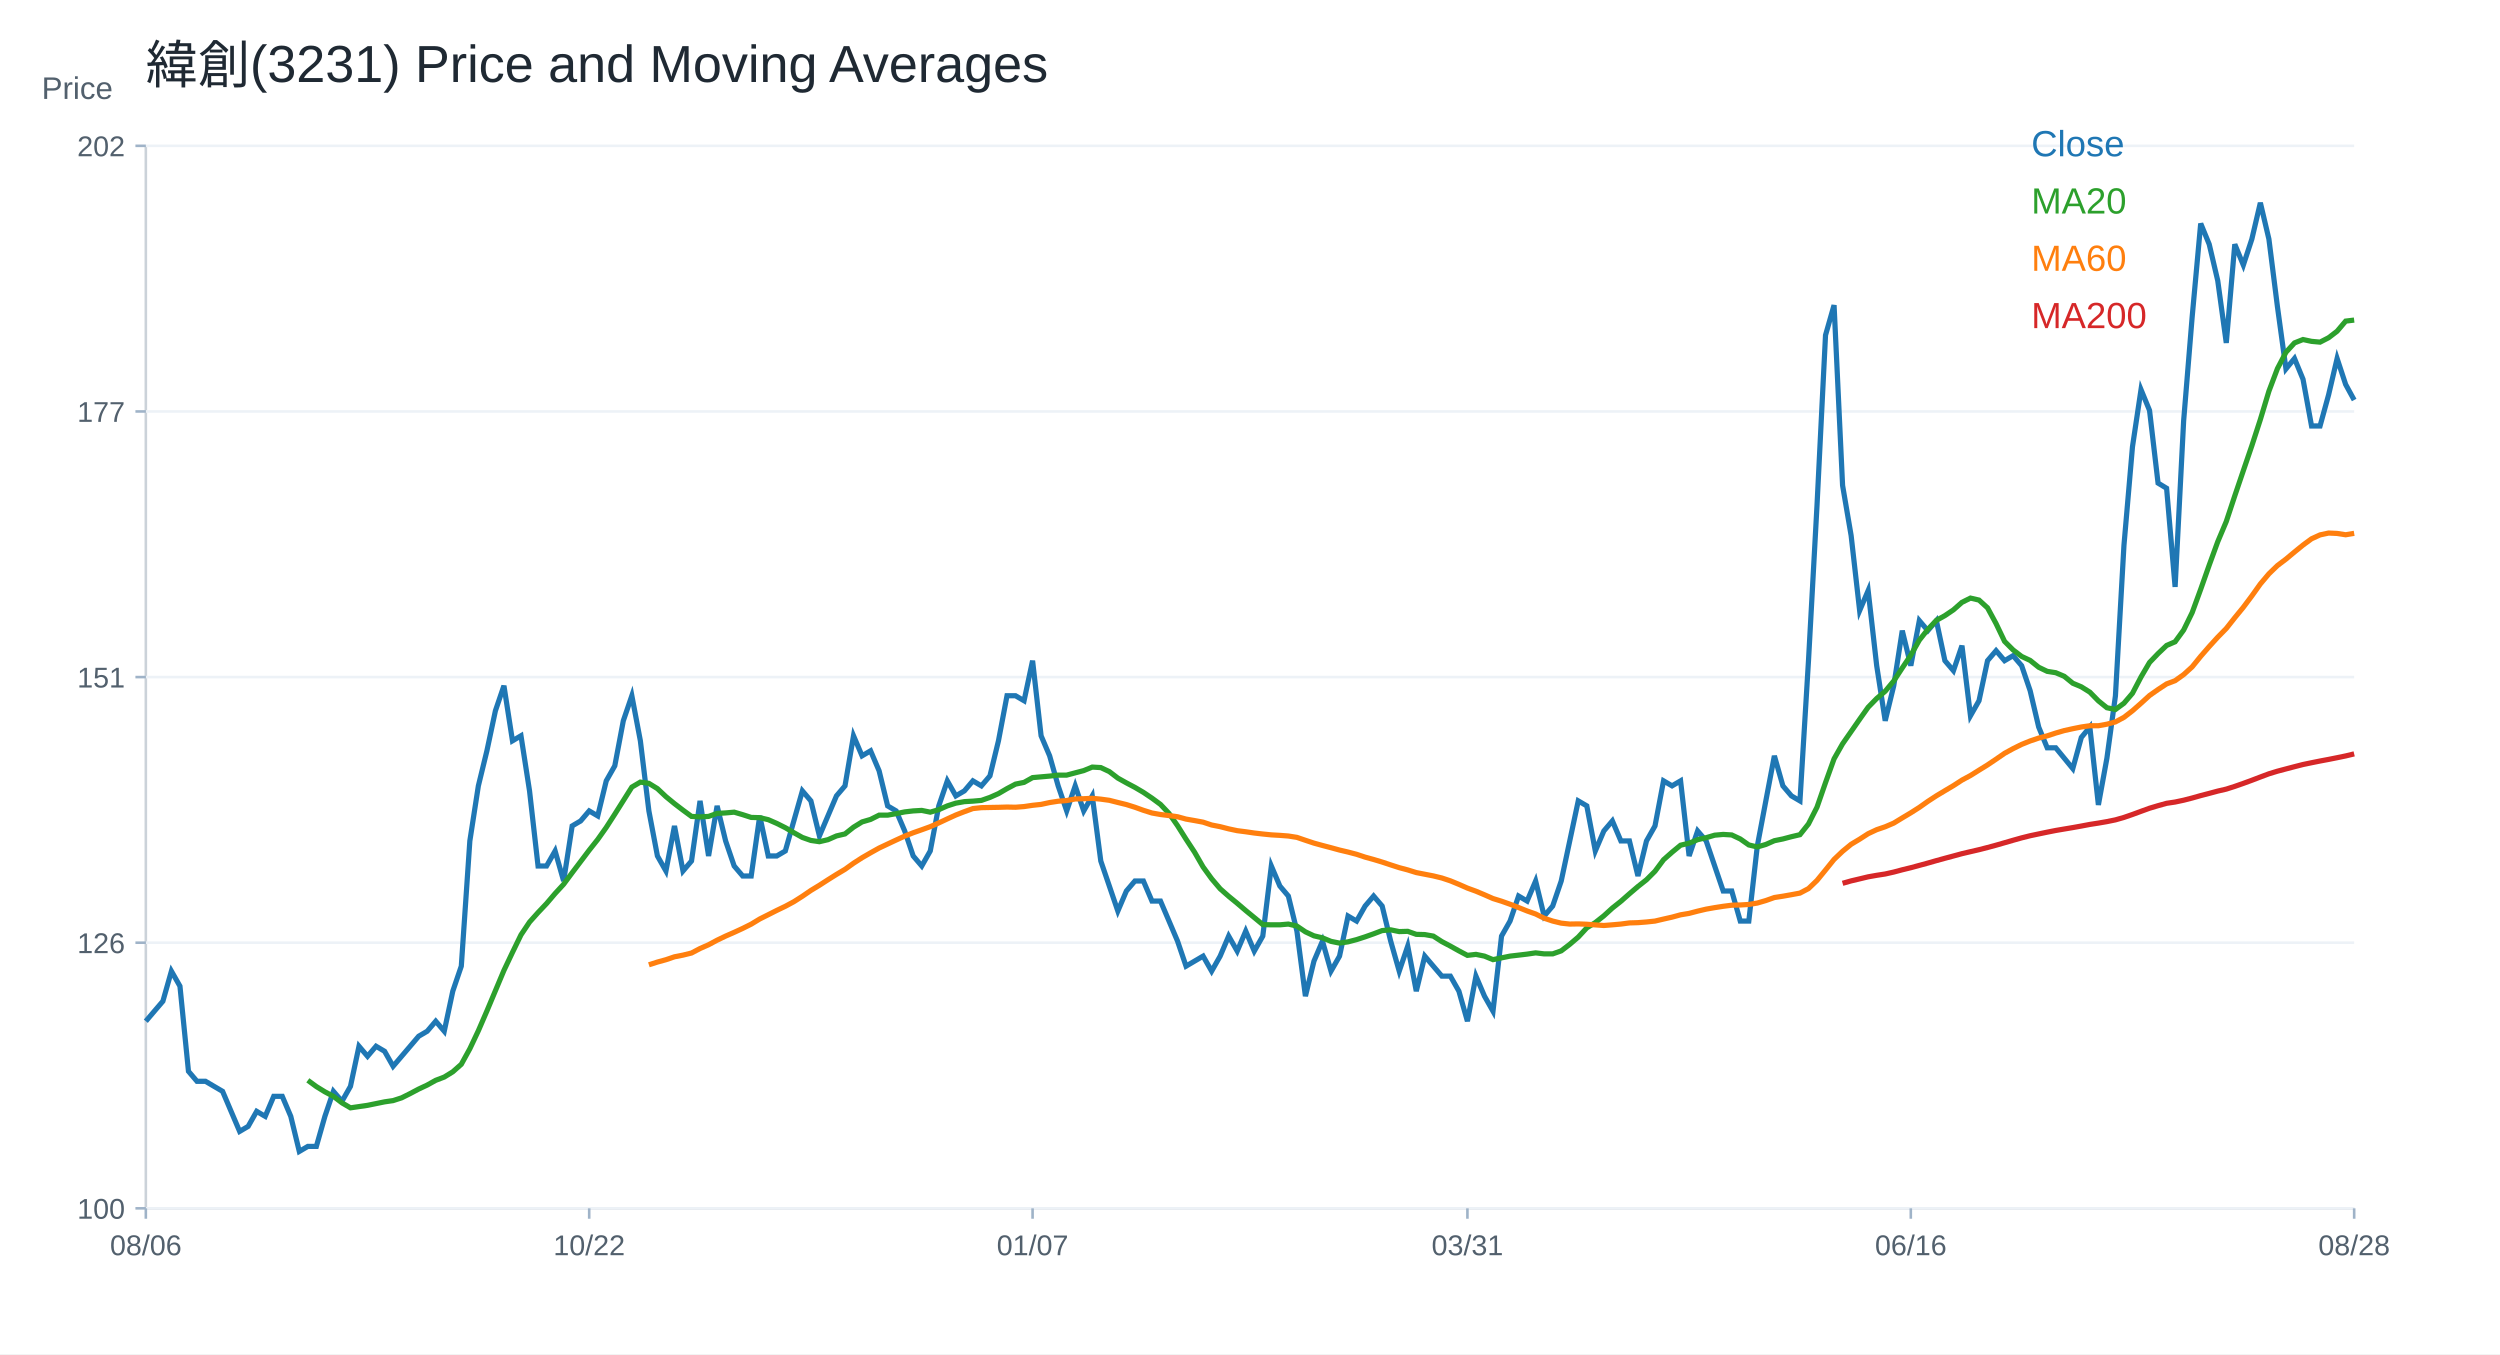
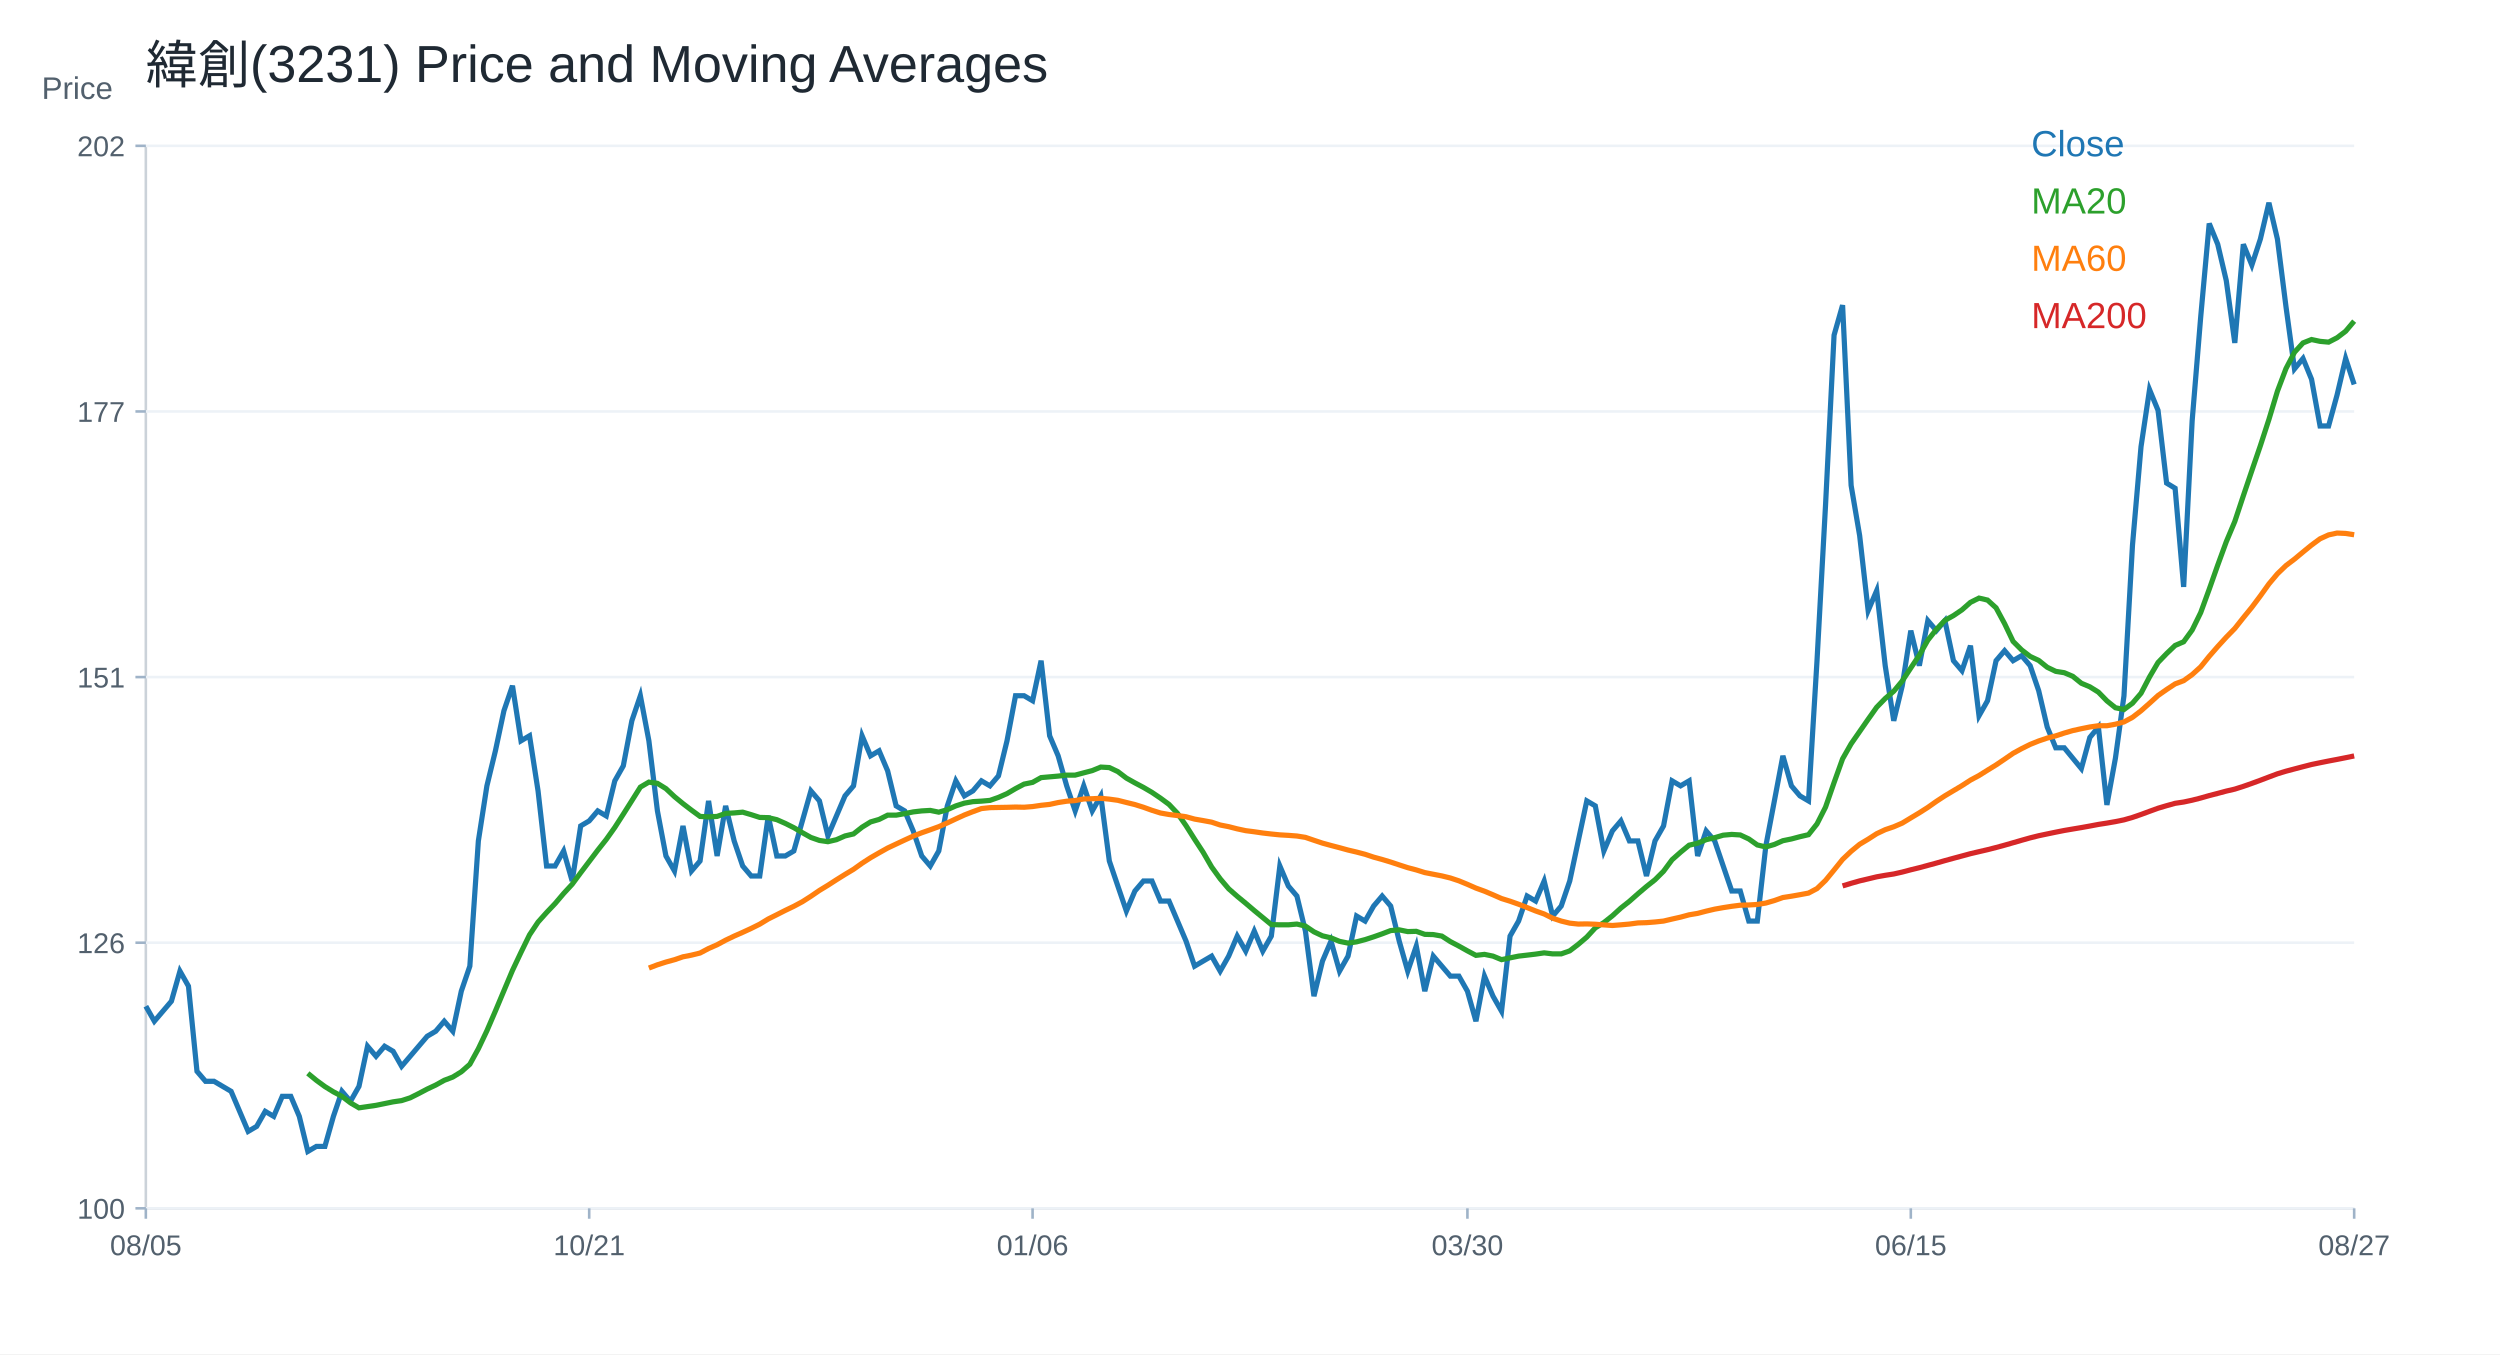
<svg xmlns="http://www.w3.org/2000/svg" width="960" height="520" viewBox="0 0 960 520">
  <rect width="100%" height="100%" fill="white" />
  <text x="56.00" y="32.00" font-size="20" font-family="Arial" fill="#1f2933" text-anchor="start">緯創(3231) Price and Moving Averages</text>
  <line x1="56" y1="464" x2="904" y2="464" stroke="#cbd2d9" />
  <line x1="56" y1="56" x2="56" y2="464" stroke="#cbd2d9" />
  <text x="16.00" y="38.00" font-size="12" font-family="Arial" fill="#52606d" text-anchor="start">Price</text>
  <line x1="56" y1="464.00" x2="904" y2="464.00" stroke="#edf2f7" />
  <line x1="52" y1="464.00" x2="56" y2="464.00" stroke="#9fb3c8" />
  <text x="48.00" y="468.00" font-size="11" font-family="Arial" fill="#52606d" text-anchor="end">100</text>
  <line x1="56" y1="362.00" x2="904" y2="362.00" stroke="#edf2f7" />
  <line x1="52" y1="362.00" x2="56" y2="362.00" stroke="#9fb3c8" />
  <text x="48.00" y="366.00" font-size="11" font-family="Arial" fill="#52606d" text-anchor="end">126</text>
  <line x1="56" y1="260.00" x2="904" y2="260.00" stroke="#edf2f7" />
  <line x1="52" y1="260.00" x2="56" y2="260.00" stroke="#9fb3c8" />
  <text x="48.00" y="264.00" font-size="11" font-family="Arial" fill="#52606d" text-anchor="end">151</text>
  <line x1="56" y1="158.00" x2="904" y2="158.00" stroke="#edf2f7" />
  <line x1="52" y1="158.00" x2="56" y2="158.00" stroke="#9fb3c8" />
  <text x="48.00" y="162.00" font-size="11" font-family="Arial" fill="#52606d" text-anchor="end">177</text>
  <line x1="56" y1="56.00" x2="904" y2="56.00" stroke="#edf2f7" />
  <line x1="52" y1="56.00" x2="56" y2="56.00" stroke="#9fb3c8" />
  <text x="48.00" y="60.00" font-size="11" font-family="Arial" fill="#52606d" text-anchor="end">202</text>
  <line x1="56.00" y1="464" x2="56.00" y2="468" stroke="#9fb3c8" />
-   <text x="56.00" y="482.00" font-size="11" font-family="Arial" fill="#52606d" text-anchor="middle">08/06</text>
+   <text x="56.00" y="482.00" font-size="11" font-family="Arial" fill="#52606d" text-anchor="middle">08/05</text>
  <line x1="226.25" y1="464" x2="226.25" y2="468" stroke="#9fb3c8" />
-   <text x="226.25" y="482.00" font-size="11" font-family="Arial" fill="#52606d" text-anchor="middle">10/22</text>
+   <text x="226.25" y="482.00" font-size="11" font-family="Arial" fill="#52606d" text-anchor="middle">10/21</text>
  <line x1="396.51" y1="464" x2="396.51" y2="468" stroke="#9fb3c8" />
-   <text x="396.51" y="482.00" font-size="11" font-family="Arial" fill="#52606d" text-anchor="middle">01/07</text>
+   <text x="396.51" y="482.00" font-size="11" font-family="Arial" fill="#52606d" text-anchor="middle">01/06</text>
  <line x1="563.49" y1="464" x2="563.49" y2="468" stroke="#9fb3c8" />
-   <text x="563.49" y="482.00" font-size="11" font-family="Arial" fill="#52606d" text-anchor="middle">03/31</text>
+   <text x="563.49" y="482.00" font-size="11" font-family="Arial" fill="#52606d" text-anchor="middle">03/30</text>
  <line x1="733.75" y1="464" x2="733.75" y2="468" stroke="#9fb3c8" />
-   <text x="733.75" y="482.00" font-size="11" font-family="Arial" fill="#52606d" text-anchor="middle">06/16</text>
+   <text x="733.75" y="482.00" font-size="11" font-family="Arial" fill="#52606d" text-anchor="middle">06/15</text>
  <line x1="904.00" y1="464" x2="904.00" y2="468" stroke="#9fb3c8" />
-   <text x="904.00" y="482.00" font-size="11" font-family="Arial" fill="#52606d" text-anchor="middle">08/28</text>
-   <polyline fill="none" stroke="#1f77b4" stroke-width="2" points="56.00,392.15 59.27,388.30 62.55,384.46 65.82,372.92 69.10,378.69 72.37,411.38 75.64,415.22 78.92,415.22 82.19,417.15 85.47,419.07 88.74,426.76 92.02,434.45 95.29,432.53 98.56,426.76 101.84,428.68 105.11,420.99 108.39,420.99 111.66,428.68 114.93,442.14 118.21,440.22 121.48,440.22 124.76,428.68 128.03,419.07 131.31,422.91 134.58,417.15 137.85,401.76 141.13,405.61 144.40,401.76 147.68,403.69 150.95,409.45 154.22,405.61 157.50,401.76 160.77,397.92 164.05,395.99 167.32,392.15 170.59,395.99 173.87,380.61 177.14,371.00 180.42,322.92 183.69,301.77 186.97,288.31 190.24,272.93 193.51,263.32 196.79,284.47 200.06,282.54 203.34,303.70 206.61,332.54 209.88,332.54 213.16,326.77 216.43,338.31 219.71,317.16 222.98,315.23 226.25,311.39 229.53,313.31 232.80,299.85 236.08,294.08 239.35,276.78 242.63,267.16 245.90,284.47 249.17,311.39 252.45,328.69 255.72,334.46 259.00,317.16 262.27,334.46 265.54,330.62 268.82,307.54 272.09,328.69 275.37,309.46 278.64,322.92 281.92,332.54 285.19,336.38 288.46,336.38 291.74,313.31 295.01,328.69 298.29,328.69 301.56,326.77 304.83,315.23 308.11,303.70 311.38,307.54 314.66,321.00 317.93,313.31 321.20,305.62 324.48,301.77 327.75,282.54 331.03,290.24 334.30,288.31 337.58,296.00 340.85,309.46 344.12,311.39 347.40,319.08 350.67,328.69 353.95,332.54 357.22,326.77 360.49,309.46 363.77,299.85 367.04,305.62 370.32,303.70 373.59,299.85 376.86,301.77 380.14,297.93 383.41,284.47 386.69,267.16 389.96,267.16 393.24,269.08 396.51,253.70 399.78,282.54 403.06,290.24 406.33,301.77 409.61,311.39 412.88,301.77 416.15,311.39 419.43,305.62 422.70,330.62 425.98,340.23 429.25,349.84 432.53,342.15 435.80,338.31 439.07,338.31 442.35,346.00 445.62,346.00 448.90,353.69 452.17,361.38 455.44,371.00 458.72,369.07 461.99,367.15 465.27,372.92 468.54,367.15 471.81,359.46 475.09,365.23 478.36,357.54 481.64,365.23 484.91,359.46 488.19,332.54 491.46,340.23 494.73,344.08 498.01,357.54 501.28,382.53 504.56,369.07 507.83,361.38 511.10,372.92 514.38,367.15 517.65,351.77 520.93,353.69 524.20,347.92 527.47,344.08 530.75,347.92 534.02,361.38 537.30,372.92 540.57,363.30 543.85,380.61 547.12,367.15 550.39,371.00 553.67,374.84 556.94,374.84 560.22,380.61 563.49,392.15 566.76,374.84 570.04,382.53 573.31,388.30 576.59,359.46 579.86,353.69 583.14,344.08 586.41,346.00 589.68,338.31 592.96,351.77 596.23,347.92 599.51,338.31 602.78,322.92 606.05,307.54 609.33,309.46 612.60,326.77 615.88,319.08 619.15,315.23 622.42,322.92 625.70,322.92 628.97,336.38 632.25,322.92 635.52,317.16 638.80,299.85 642.07,301.77 645.34,299.85 648.62,328.69 651.89,319.08 655.17,322.92 658.44,332.54 661.71,342.15 664.99,342.15 668.26,353.69 671.54,353.69 674.81,324.85 678.08,307.54 681.36,290.24 684.63,301.77 687.91,305.62 691.18,307.54 694.46,253.70 697.73,194.09 701.00,128.71 704.28,117.18 707.55,186.40 710.83,205.63 714.10,234.47 717.37,226.78 720.65,255.62 723.92,276.78 727.20,263.32 730.47,242.16 733.75,255.62 737.02,238.32 740.29,242.16 743.57,238.32 746.84,253.70 750.12,257.55 753.39,247.93 756.66,274.85 759.94,269.08 763.21,253.70 766.49,249.86 769.76,253.70 773.03,251.78 776.31,255.62 779.58,265.24 782.86,279.19 786.13,287.16 789.41,287.16 792.68,291.15 795.95,295.14 799.23,283.18 802.50,279.19 805.78,309.09 809.05,291.15 812.32,267.23 815.60,209.42 818.87,171.55 822.15,149.62 825.42,157.59 828.69,185.50 831.97,187.49 835.24,225.37 838.52,161.58 841.79,121.71 845.07,85.83 848.34,93.80 851.61,107.76 854.89,131.68 858.16,93.80 861.44,101.78 864.71,91.81 867.98,77.86 871.26,91.81 874.53,117.72 877.81,141.65 881.08,137.66 884.36,145.63 887.63,163.57 890.90,163.57 894.18,151.61 897.45,137.66 900.73,147.63 904.00,153.61" />
+   <text x="904.00" y="482.00" font-size="11" font-family="Arial" fill="#52606d" text-anchor="middle">08/27</text>
+   <polyline fill="none" stroke="#1f77b4" stroke-width="2" points="56.00,386.38 59.27,392.15 62.55,388.30 65.82,384.46 69.10,372.92 72.37,378.69 75.64,411.38 78.92,415.22 82.19,415.22 85.47,417.15 88.74,419.07 92.02,426.76 95.29,434.45 98.56,432.53 101.84,426.76 105.11,428.68 108.39,420.99 111.66,420.99 114.93,428.68 118.21,442.14 121.48,440.22 124.76,440.22 128.03,428.68 131.31,419.07 134.58,422.91 137.85,417.15 141.13,401.76 144.40,405.61 147.68,401.76 150.95,403.69 154.22,409.45 157.50,405.61 160.77,401.76 164.05,397.92 167.32,395.99 170.59,392.15 173.87,395.99 177.14,380.61 180.42,371.00 183.69,322.92 186.97,301.77 190.24,288.31 193.51,272.93 196.79,263.32 200.06,284.47 203.34,282.54 206.61,303.70 209.88,332.54 213.16,332.54 216.43,326.77 219.71,338.31 222.98,317.16 226.25,315.23 229.53,311.39 232.80,313.31 236.08,299.85 239.35,294.08 242.63,276.78 245.90,267.16 249.17,284.47 252.45,311.39 255.72,328.69 259.00,334.46 262.27,317.16 265.54,334.46 268.82,330.62 272.09,307.54 275.37,328.69 278.64,309.46 281.92,322.92 285.19,332.54 288.46,336.38 291.74,336.38 295.01,313.31 298.29,328.69 301.56,328.69 304.83,326.77 308.11,315.23 311.38,303.70 314.66,307.54 317.93,321.00 321.20,313.31 324.48,305.62 327.75,301.77 331.03,282.54 334.30,290.24 337.58,288.31 340.85,296.00 344.12,309.46 347.40,311.39 350.67,319.08 353.95,328.69 357.22,332.54 360.49,326.77 363.77,309.46 367.04,299.85 370.32,305.62 373.59,303.70 376.86,299.85 380.14,301.77 383.41,297.93 386.69,284.47 389.96,267.16 393.24,267.16 396.51,269.08 399.78,253.70 403.06,282.54 406.33,290.24 409.61,301.77 412.88,311.39 416.15,301.77 419.43,311.39 422.70,305.62 425.98,330.62 429.25,340.23 432.53,349.84 435.80,342.15 439.07,338.31 442.35,338.31 445.62,346.00 448.90,346.00 452.17,353.69 455.44,361.38 458.72,371.00 461.99,369.07 465.27,367.15 468.54,372.92 471.81,367.15 475.09,359.46 478.36,365.23 481.64,357.54 484.91,365.23 488.19,359.46 491.46,332.54 494.73,340.23 498.01,344.08 501.28,357.54 504.56,382.53 507.83,369.07 511.10,361.38 514.38,372.92 517.65,367.15 520.93,351.77 524.20,353.69 527.47,347.92 530.75,344.08 534.02,347.92 537.30,361.38 540.57,372.92 543.85,363.30 547.12,380.61 550.39,367.15 553.67,371.00 556.94,374.84 560.22,374.84 563.49,380.61 566.76,392.15 570.04,374.84 573.31,382.53 576.59,388.30 579.86,359.46 583.14,353.69 586.41,344.08 589.68,346.00 592.96,338.31 596.23,351.77 599.51,347.92 602.78,338.31 606.05,322.92 609.33,307.54 612.60,309.46 615.88,326.77 619.15,319.08 622.42,315.23 625.70,322.92 628.97,322.92 632.25,336.38 635.52,322.92 638.80,317.16 642.07,299.85 645.34,301.77 648.62,299.85 651.89,328.69 655.17,319.08 658.44,322.92 661.71,332.54 664.99,342.15 668.26,342.15 671.54,353.69 674.81,353.69 678.08,324.85 681.36,307.54 684.63,290.24 687.91,301.77 691.18,305.62 694.46,307.54 697.73,253.70 701.00,194.09 704.28,128.71 707.55,117.18 710.83,186.40 714.10,205.63 717.37,234.47 720.65,226.78 723.92,255.62 727.20,276.78 730.47,263.32 733.75,242.16 737.02,255.62 740.29,238.32 743.57,242.16 746.84,238.32 750.12,253.70 753.39,257.55 756.66,247.93 759.94,274.85 763.21,269.08 766.49,253.70 769.76,249.86 773.03,253.70 776.31,251.78 779.58,255.62 782.86,265.24 786.13,279.19 789.41,287.16 792.68,287.16 795.95,291.15 799.23,295.14 802.50,283.18 805.78,279.19 809.05,309.09 812.32,291.15 815.60,267.23 818.87,209.42 822.15,171.55 825.42,149.62 828.69,157.59 831.97,185.50 835.24,187.49 838.52,225.37 841.79,161.58 845.07,121.71 848.34,85.83 851.61,93.80 854.89,107.76 858.16,131.68 861.44,93.80 864.71,101.78 867.98,91.81 871.26,77.86 874.53,91.81 877.81,117.72 881.08,141.65 884.36,137.66 887.63,145.63 890.90,163.57 894.18,163.57 897.45,151.61 900.73,137.66 904.00,147.63" />
  <text x="780.00" y="60.00" font-size="14" font-family="Arial" fill="#1f77b4" text-anchor="start">Close</text>
-   <polyline fill="none" stroke="#2ca02c" stroke-width="2" points="118.21,414.84 121.48,417.24 124.76,419.26 128.03,420.99 131.31,423.49 134.58,425.41 137.85,424.93 141.13,424.45 144.40,423.78 147.68,423.11 150.95,422.63 154.22,421.57 157.50,419.93 160.77,418.20 164.05,416.66 167.32,414.84 170.59,413.59 173.87,411.57 177.14,408.68 180.42,402.72 183.69,395.80 186.97,388.21 190.24,380.42 193.51,372.63 196.79,365.71 200.06,358.98 203.34,354.08 206.61,350.42 209.88,346.96 213.16,343.11 216.43,339.56 219.71,335.13 222.98,330.81 226.25,326.48 229.53,322.35 232.80,317.73 236.08,312.64 239.35,307.45 242.63,302.25 245.90,300.33 249.17,300.81 252.45,302.83 255.72,305.91 259.00,308.60 262.27,311.10 265.54,313.50 268.82,313.69 272.09,313.50 275.37,312.35 278.64,312.16 281.92,311.87 285.19,312.83 288.46,313.89 291.74,313.98 295.01,314.75 298.29,316.19 301.56,317.83 304.83,319.75 308.11,321.58 311.38,322.73 314.66,323.21 317.93,322.44 321.20,321.00 324.48,320.23 327.75,317.64 331.03,315.62 334.30,314.66 337.58,313.02 340.85,313.02 344.12,312.44 347.40,311.77 350.67,311.39 353.95,311.20 357.22,311.87 360.49,310.91 363.77,309.46 367.04,308.41 370.32,307.83 373.59,307.64 376.86,307.35 380.14,306.20 383.41,304.75 386.69,302.83 389.96,301.10 393.24,300.43 396.51,298.60 399.78,298.31 403.06,298.02 406.33,297.64 409.61,297.64 412.88,296.77 416.15,295.91 419.43,294.56 422.70,294.75 425.98,296.29 429.25,298.79 432.53,300.62 435.80,302.35 439.07,304.27 442.35,306.48 445.62,308.89 448.90,312.35 452.17,317.06 455.44,322.25 458.72,327.25 461.99,332.92 465.27,337.44 468.54,341.29 471.81,344.17 475.09,346.86 478.36,349.65 481.64,352.34 484.91,355.04 488.19,355.13 491.46,355.13 494.73,354.84 498.01,355.61 501.28,357.82 504.56,359.36 507.83,360.13 511.10,361.48 514.38,362.15 517.65,361.67 520.93,360.81 524.20,359.75 527.47,358.59 530.75,357.34 534.02,357.06 537.30,357.73 540.57,357.63 543.85,358.79 547.12,358.88 550.39,359.46 553.67,361.57 556.94,363.30 560.22,365.13 563.49,366.86 566.76,366.48 570.04,367.15 573.31,368.50 576.59,367.82 579.86,367.15 583.14,366.77 586.41,366.38 589.68,365.90 592.96,366.29 596.23,366.29 599.51,365.13 602.78,362.63 606.05,359.84 609.33,356.29 612.60,354.27 615.88,351.67 619.15,348.69 622.42,346.10 625.70,343.21 628.97,340.42 632.25,337.83 635.52,334.56 638.80,330.14 642.07,327.25 645.34,324.56 648.62,323.79 651.89,322.44 655.17,321.67 658.44,320.71 661.71,320.42 664.99,320.62 668.26,322.16 671.54,324.46 674.81,325.23 678.08,324.27 681.36,322.83 684.63,322.16 687.91,321.29 691.18,320.52 694.46,316.39 697.73,309.95 701.00,300.52 704.28,291.39 707.55,285.62 710.83,280.91 714.10,276.20 717.37,271.58 720.65,268.22 723.92,265.43 727.20,261.49 730.47,256.49 733.75,251.59 737.02,245.82 740.29,241.68 743.57,238.22 746.84,236.40 750.12,234.18 753.39,231.30 756.66,229.67 759.94,230.43 763.21,233.41 766.49,239.47 769.76,246.30 773.03,249.57 776.31,252.07 779.58,253.60 782.86,256.23 786.13,257.80 789.41,258.32 792.68,259.71 795.95,262.36 799.23,263.74 802.50,265.78 805.78,269.13 809.05,271.77 812.32,272.45 815.60,270.04 818.87,266.22 822.15,259.96 825.42,254.39 828.69,250.98 831.97,247.86 835.24,246.44 838.52,241.93 841.79,235.24 845.07,226.27 848.34,217.00 851.61,208.03 854.89,200.25 858.16,190.38 861.44,180.72 864.71,171.15 867.98,161.08 871.26,150.22 874.53,141.55 877.81,135.27 881.08,131.68 884.36,130.38 887.63,131.08 890.90,131.38 894.18,129.69 897.45,127.19 900.73,123.31 904.00,122.91" />
+   <polyline fill="none" stroke="#2ca02c" stroke-width="2" points="118.21,412.15 121.48,414.84 124.76,417.24 128.03,419.26 131.31,420.99 134.58,423.49 137.85,425.41 141.13,424.93 144.40,424.45 147.68,423.78 150.95,423.11 154.22,422.63 157.50,421.57 160.77,419.93 164.05,418.20 167.32,416.66 170.59,414.84 173.87,413.59 177.14,411.57 180.42,408.68 183.69,402.72 186.97,395.80 190.24,388.21 193.51,380.42 196.79,372.63 200.06,365.71 203.34,358.98 206.61,354.08 209.88,350.42 213.16,346.96 216.43,343.11 219.71,339.56 222.98,335.13 226.25,330.81 229.53,326.48 232.80,322.35 236.08,317.73 239.35,312.64 242.63,307.45 245.90,302.25 249.17,300.33 252.45,300.81 255.72,302.83 259.00,305.91 262.27,308.60 265.54,311.10 268.82,313.50 272.09,313.69 275.37,313.50 278.64,312.35 281.92,312.16 285.19,311.87 288.46,312.83 291.74,313.89 295.01,313.98 298.29,314.75 301.56,316.19 304.83,317.83 308.11,319.75 311.38,321.58 314.66,322.73 317.93,323.21 321.20,322.44 324.48,321.00 327.75,320.23 331.03,317.64 334.30,315.62 337.58,314.66 340.85,313.02 344.12,313.02 347.40,312.44 350.67,311.77 353.95,311.39 357.22,311.20 360.49,311.87 363.77,310.91 367.04,309.46 370.32,308.41 373.59,307.83 376.86,307.64 380.14,307.35 383.41,306.20 386.69,304.75 389.96,302.83 393.24,301.10 396.51,300.43 399.78,298.60 403.06,298.31 406.33,298.02 409.61,297.64 412.88,297.64 416.15,296.77 419.43,295.91 422.70,294.56 425.98,294.75 429.25,296.29 432.53,298.79 435.80,300.62 439.07,302.35 442.35,304.27 445.62,306.48 448.90,308.89 452.17,312.35 455.44,317.06 458.72,322.25 461.99,327.25 465.27,332.92 468.54,337.44 471.81,341.29 475.09,344.17 478.36,346.86 481.64,349.65 484.91,352.34 488.19,355.04 491.46,355.13 494.73,355.13 498.01,354.84 501.28,355.61 504.56,357.82 507.83,359.36 511.10,360.13 514.38,361.48 517.65,362.15 520.93,361.67 524.20,360.81 527.47,359.75 530.75,358.59 534.02,357.34 537.30,357.06 540.57,357.73 543.85,357.63 547.12,358.79 550.39,358.88 553.67,359.46 556.94,361.57 560.22,363.30 563.49,365.13 566.76,366.86 570.04,366.48 573.31,367.15 576.59,368.50 579.86,367.82 583.14,367.15 586.41,366.77 589.68,366.38 592.96,365.90 596.23,366.29 599.51,366.29 602.78,365.13 606.05,362.63 609.33,359.84 612.60,356.29 615.88,354.27 619.15,351.67 622.42,348.69 625.70,346.10 628.97,343.21 632.25,340.42 635.52,337.83 638.80,334.56 642.07,330.14 645.34,327.25 648.62,324.56 651.89,323.79 655.17,322.44 658.44,321.67 661.71,320.71 664.99,320.42 668.26,320.62 671.54,322.16 674.81,324.46 678.08,325.23 681.36,324.27 684.63,322.83 687.91,322.16 691.18,321.29 694.46,320.52 697.73,316.39 701.00,309.95 704.28,300.52 707.55,291.39 710.83,285.62 714.10,280.91 717.37,276.20 720.65,271.58 723.92,268.22 727.20,265.43 730.47,261.49 733.75,256.49 737.02,251.59 740.29,245.82 743.57,241.68 746.84,238.22 750.12,236.40 753.39,234.18 756.66,231.30 759.94,229.67 763.21,230.43 766.49,233.41 769.76,239.47 773.03,246.30 776.31,249.57 779.58,252.07 782.86,253.60 786.13,256.23 789.41,257.80 792.68,258.32 795.95,259.71 799.23,262.36 802.50,263.74 805.78,265.78 809.05,269.13 812.32,271.77 815.60,272.45 818.87,270.04 822.15,266.22 825.42,259.96 828.69,254.39 831.97,250.98 835.24,247.86 838.52,246.44 841.79,241.93 845.07,235.24 848.34,226.27 851.61,217.00 854.89,208.03 858.16,200.25 861.44,190.38 864.71,180.72 867.98,171.15 871.26,161.08 874.53,150.22 877.81,141.55 881.08,135.27 884.36,131.68 887.63,130.38 890.90,131.08 894.18,131.38 897.45,129.69 900.73,127.19 904.00,123.31" />
  <text x="780.00" y="82.00" font-size="14" font-family="Arial" fill="#2ca02c" text-anchor="start">MA20</text>
-   <polyline fill="none" stroke="#ff7f0e" stroke-width="2" points="249.17,370.48 252.45,369.43 255.72,368.53 259.00,367.41 262.27,366.77 265.54,365.96 268.82,364.23 272.09,362.79 275.37,361.03 278.64,359.46 281.92,358.02 285.19,356.51 288.46,354.88 291.74,352.89 295.01,351.25 298.29,349.59 301.56,348.02 304.83,346.26 308.11,344.17 311.38,341.93 314.66,339.94 317.93,337.83 321.20,335.78 324.48,333.82 327.75,331.48 331.03,329.37 334.30,327.48 337.58,325.65 340.85,324.11 344.12,322.57 347.40,321.07 350.67,319.78 353.95,318.63 357.22,317.44 360.49,316.00 363.77,314.46 367.04,312.96 370.32,311.68 373.59,310.49 376.86,310.14 380.14,310.07 383.41,310.01 386.69,309.91 389.96,309.98 393.24,309.72 396.51,309.24 399.78,308.89 403.06,308.18 406.33,307.67 409.61,307.41 412.88,306.80 416.15,306.71 419.43,306.55 422.70,306.87 425.98,307.32 429.25,308.15 432.53,308.95 435.80,309.98 439.07,311.16 442.35,312.19 445.62,312.77 448.90,313.18 452.17,313.63 455.44,314.53 458.72,315.10 461.99,315.71 465.27,316.80 468.54,317.44 471.81,318.28 475.09,318.98 478.36,319.40 481.64,319.88 484.91,320.26 488.19,320.59 491.46,320.78 494.73,321.03 498.01,321.55 501.28,322.67 504.56,323.76 507.83,324.66 511.10,325.52 514.38,326.42 517.65,327.19 520.93,328.05 524.20,329.14 527.47,330.04 530.75,331.03 534.02,332.12 537.30,333.18 540.57,334.05 543.85,335.07 547.12,335.71 550.39,336.35 553.67,337.15 556.94,338.24 560.22,339.59 563.49,341.03 566.76,342.22 570.04,343.60 573.31,345.04 576.59,346.06 579.86,347.22 583.14,348.50 586.41,349.81 589.68,350.97 592.96,352.60 596.23,353.69 599.51,354.49 602.78,354.84 606.05,354.78 609.33,354.91 612.60,355.16 615.88,355.39 619.15,355.13 622.42,354.84 625.70,354.40 628.97,354.30 632.25,354.04 635.52,353.69 638.80,352.92 642.07,352.18 645.34,351.29 648.62,350.74 651.89,349.88 655.17,349.11 658.44,348.53 661.71,348.02 664.99,347.60 668.26,347.51 671.54,347.31 674.81,346.77 678.08,345.81 681.36,344.65 684.63,344.14 687.91,343.56 691.18,342.95 694.46,341.22 697.73,338.08 701.00,334.08 704.28,330.01 707.55,326.90 710.83,324.21 714.10,322.25 717.37,320.14 720.65,318.60 723.92,317.48 727.20,316.07 730.47,314.08 733.75,312.12 737.02,310.04 740.29,307.73 743.57,305.59 746.84,303.63 750.12,301.68 753.39,299.56 756.66,297.80 759.94,295.75 763.21,293.73 766.49,291.52 769.76,289.27 773.03,287.48 776.31,285.85 779.58,284.53 782.86,283.42 786.13,282.57 789.41,281.49 792.68,280.54 795.95,279.82 799.23,279.16 802.50,278.69 805.78,278.68 809.05,278.09 812.32,277.22 815.60,275.46 818.87,272.94 822.15,270.05 825.42,267.07 828.69,264.78 831.97,262.62 835.24,261.38 838.52,259.04 841.79,256.07 845.07,252.02 848.34,248.27 851.61,244.68 854.89,241.33 858.16,237.20 861.44,233.19 864.71,228.82 867.98,224.23 871.26,220.34 874.53,217.18 877.81,214.70 881.08,211.97 884.36,209.30 887.63,206.90 890.90,205.40 894.18,204.69 897.45,204.84 900.73,205.35 904.00,204.80" />
+   <polyline fill="none" stroke="#ff7f0e" stroke-width="2" points="249.17,371.73 252.45,370.48 255.72,369.43 259.00,368.53 262.27,367.41 265.54,366.77 268.82,365.96 272.09,364.23 275.37,362.79 278.64,361.03 281.92,359.46 285.19,358.02 288.46,356.51 291.74,354.88 295.01,352.89 298.29,351.25 301.56,349.59 304.83,348.02 308.11,346.26 311.38,344.17 314.66,341.93 317.93,339.94 321.20,337.83 324.48,335.78 327.75,333.82 331.03,331.48 334.30,329.37 337.58,327.48 340.85,325.65 344.12,324.11 347.40,322.57 350.67,321.07 353.95,319.78 357.22,318.63 360.49,317.44 363.77,316.00 367.04,314.46 370.32,312.96 373.59,311.68 376.86,310.49 380.14,310.14 383.41,310.07 386.69,310.01 389.96,309.91 393.24,309.98 396.51,309.72 399.78,309.24 403.06,308.89 406.33,308.18 409.61,307.67 412.88,307.41 416.15,306.80 419.43,306.71 422.70,306.55 425.98,306.87 429.25,307.32 432.53,308.15 435.80,308.95 439.07,309.98 442.35,311.16 445.62,312.19 448.90,312.77 452.17,313.18 455.44,313.63 458.72,314.53 461.99,315.10 465.27,315.71 468.54,316.80 471.81,317.44 475.09,318.28 478.36,318.98 481.64,319.40 484.91,319.88 488.19,320.26 491.46,320.59 494.73,320.78 498.01,321.03 501.28,321.55 504.56,322.67 507.83,323.76 511.10,324.66 514.38,325.52 517.65,326.42 520.93,327.19 524.20,328.05 527.47,329.14 530.75,330.04 534.02,331.03 537.30,332.12 540.57,333.18 543.85,334.05 547.12,335.07 550.39,335.71 553.67,336.35 556.94,337.15 560.22,338.24 563.49,339.59 566.76,341.03 570.04,342.22 573.31,343.60 576.59,345.04 579.86,346.06 583.14,347.22 586.41,348.50 589.68,349.81 592.96,350.97 596.23,352.60 599.51,353.69 602.78,354.49 606.05,354.84 609.33,354.78 612.60,354.91 615.88,355.16 619.15,355.39 622.42,355.13 625.70,354.84 628.97,354.40 632.25,354.30 635.52,354.04 638.80,353.69 642.07,352.92 645.34,352.18 648.62,351.29 651.89,350.74 655.17,349.88 658.44,349.11 661.71,348.53 664.99,348.02 668.26,347.60 671.54,347.51 674.81,347.31 678.08,346.77 681.36,345.81 684.63,344.65 687.91,344.14 691.18,343.56 694.46,342.95 697.73,341.22 701.00,338.08 704.28,334.08 707.55,330.01 710.83,326.90 714.10,324.21 717.37,322.25 720.65,320.14 723.92,318.60 727.20,317.48 730.47,316.07 733.75,314.08 737.02,312.12 740.29,310.04 743.57,307.73 746.84,305.59 750.12,303.63 753.39,301.68 756.66,299.56 759.94,297.80 763.21,295.75 766.49,293.73 769.76,291.52 773.03,289.27 776.31,287.48 779.58,285.85 782.86,284.53 786.13,283.42 789.41,282.57 792.68,281.49 795.95,280.54 799.23,279.82 802.50,279.16 805.78,278.69 809.05,278.68 812.32,278.09 815.60,277.22 818.87,275.46 822.15,272.94 825.42,270.05 828.69,267.07 831.97,264.78 835.24,262.62 838.52,261.38 841.79,259.04 845.07,256.07 848.34,252.02 851.61,248.27 854.89,244.68 858.16,241.33 861.44,237.20 864.71,233.19 867.98,228.82 871.26,224.23 874.53,220.34 877.81,217.18 881.08,214.70 884.36,211.97 887.63,209.30 890.90,206.90 894.18,205.40 897.45,204.69 900.73,204.84 904.00,205.35" />
  <text x="780.00" y="104.00" font-size="14" font-family="Arial" fill="#ff7f0e" text-anchor="start">MA60</text>
-   <polyline fill="none" stroke="#d62728" stroke-width="2" points="707.55,339.19 710.83,338.26 714.10,337.49 717.37,336.70 720.65,336.12 723.92,335.61 727.20,334.87 730.47,334.00 733.75,333.20 737.02,332.31 740.29,331.42 743.57,330.48 746.84,329.58 750.12,328.70 753.39,327.81 756.66,327.04 759.94,326.28 763.21,325.44 766.49,324.55 769.76,323.61 773.03,322.66 776.31,321.74 779.58,320.92 782.86,320.23 786.13,319.55 789.41,318.90 792.68,318.34 795.95,317.79 799.23,317.20 802.50,316.58 805.78,316.07 809.05,315.50 812.32,314.83 815.60,313.89 818.87,312.76 822.15,311.55 825.42,310.36 828.69,309.38 831.97,308.47 835.24,307.98 838.52,307.28 841.79,306.44 845.07,305.51 848.34,304.66 851.61,303.78 854.89,303.02 858.16,301.97 861.44,300.82 864.71,299.62 867.98,298.37 871.26,297.14 874.53,296.14 877.81,295.27 881.08,294.41 884.36,293.57 887.63,292.89 890.90,292.23 894.18,291.61 897.45,290.96 900.73,290.28 904.00,289.49" />
+   <polyline fill="none" stroke="#d62728" stroke-width="2" points="707.55,340.19 710.83,339.19 714.10,338.26 717.37,337.49 720.65,336.70 723.92,336.12 727.20,335.61 730.47,334.87 733.75,334.00 737.02,333.20 740.29,332.31 743.57,331.42 746.84,330.48 750.12,329.58 753.39,328.70 756.66,327.81 759.94,327.04 763.21,326.28 766.49,325.44 769.76,324.55 773.03,323.61 776.31,322.66 779.58,321.74 782.86,320.92 786.13,320.23 789.41,319.55 792.68,318.90 795.95,318.34 799.23,317.79 802.50,317.20 805.78,316.58 809.05,316.07 812.32,315.50 815.60,314.83 818.87,313.89 822.15,312.76 825.42,311.55 828.69,310.36 831.97,309.38 835.24,308.47 838.52,307.98 841.79,307.28 845.07,306.44 848.34,305.51 851.61,304.66 854.89,303.78 858.16,303.02 861.44,301.97 864.71,300.82 867.98,299.62 871.26,298.37 874.53,297.14 877.81,296.14 881.08,295.27 884.36,294.41 887.63,293.57 890.90,292.89 894.18,292.23 897.45,291.61 900.73,290.96 904.00,290.28" />
  <text x="780.00" y="126.00" font-size="14" font-family="Arial" fill="#d62728" text-anchor="start">MA200</text>
</svg>
